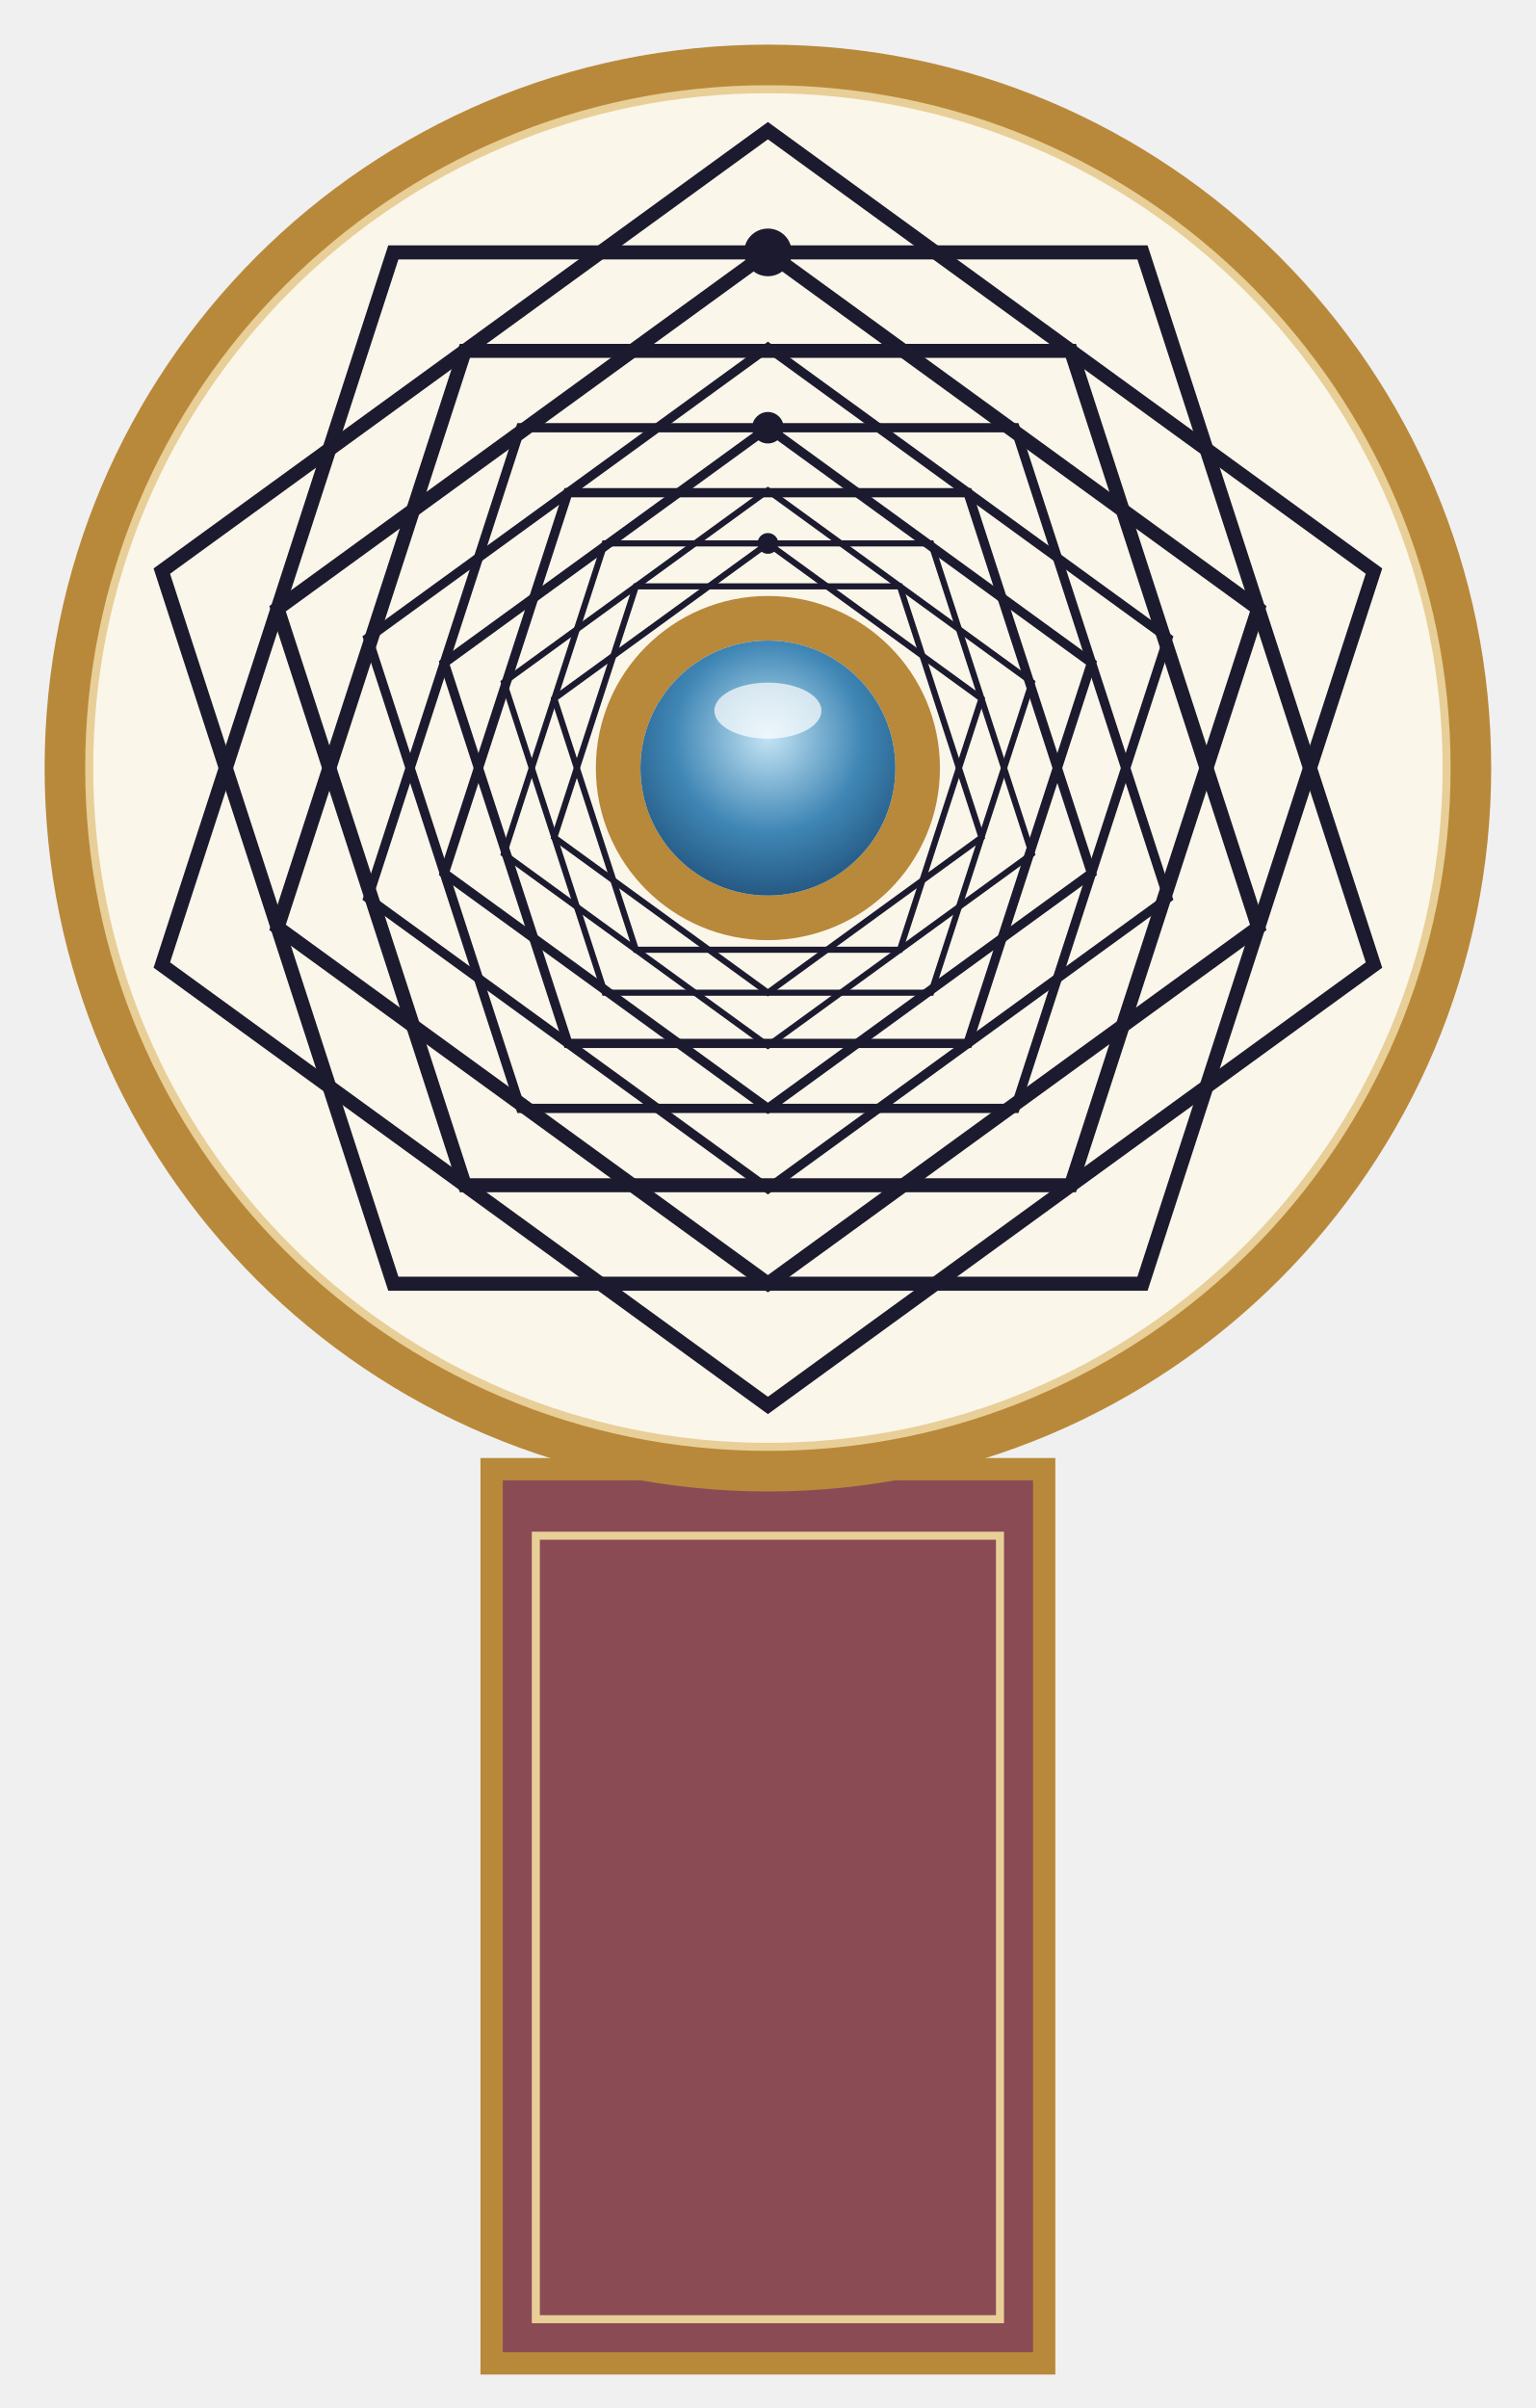
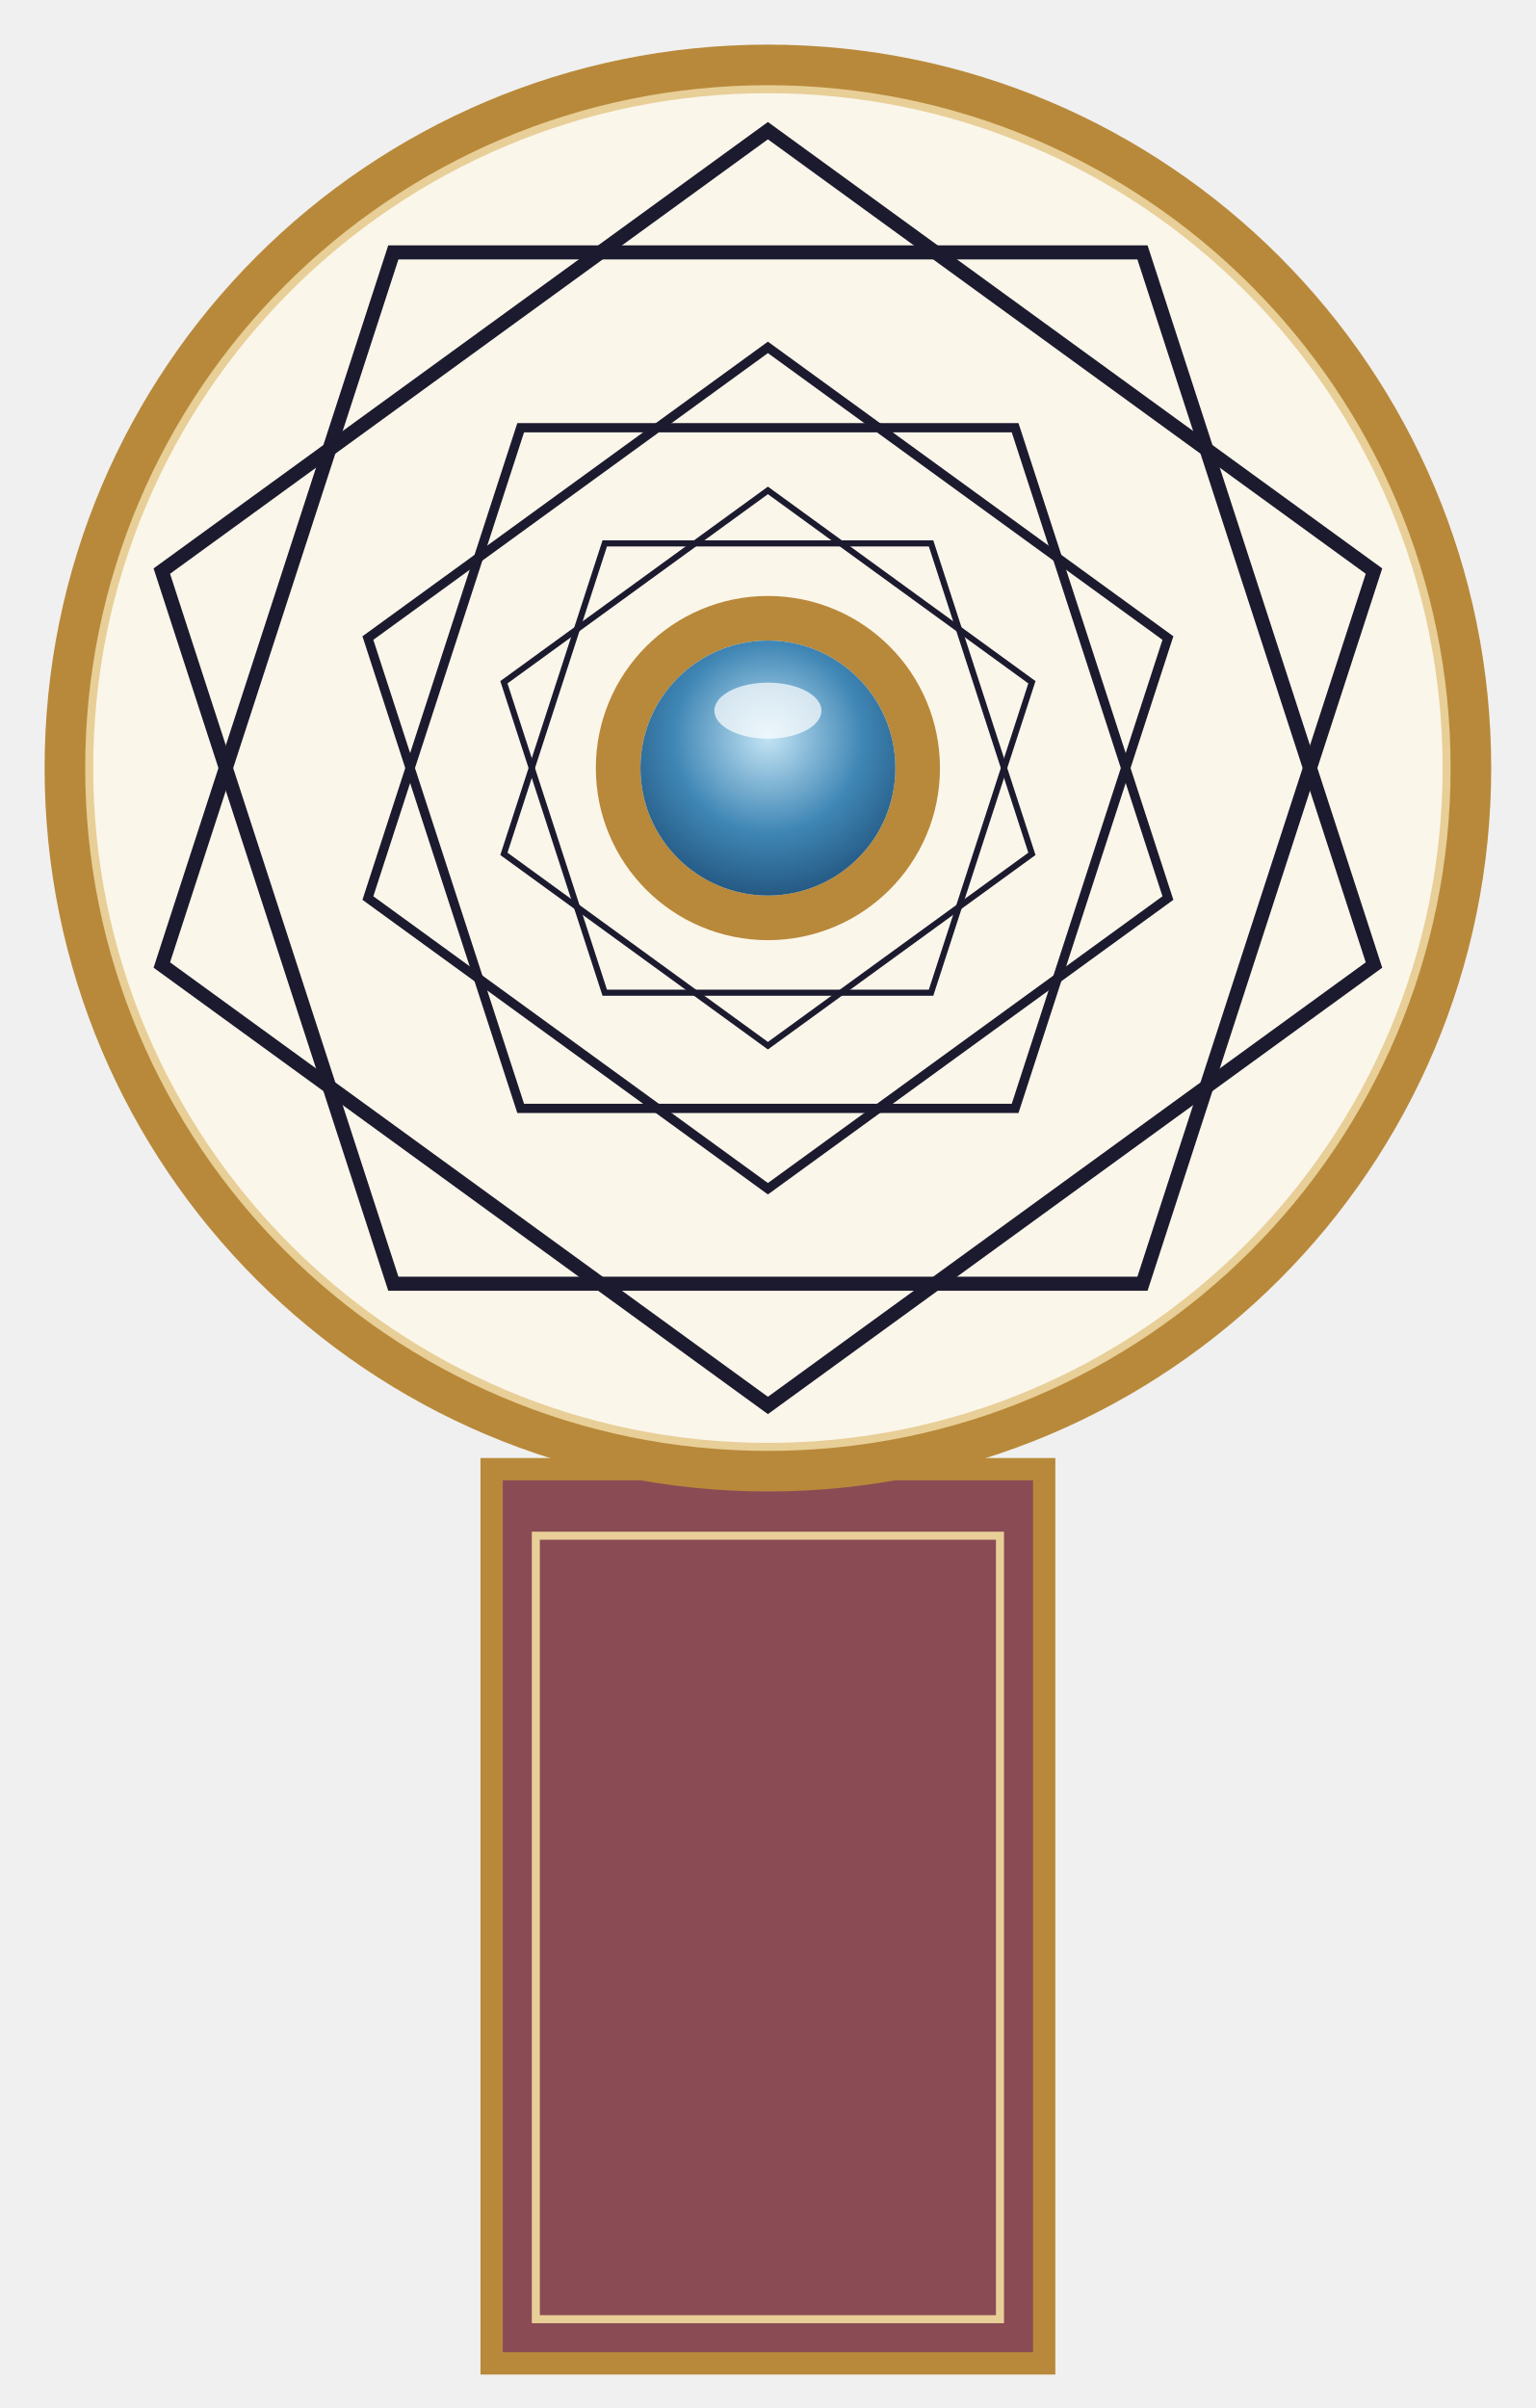
<svg xmlns="http://www.w3.org/2000/svg" viewBox="-120.50 -120.50 241.00 377.79" role="img" aria-label="Sisters of Sonder">
  <defs>
    <radialGradient id="water" cx="50%" cy="38%" r="68%">
      <stop offset="0" stop-color="#c3e4f4" />
      <stop offset=".55" stop-color="#3f86b5" />
      <stop offset="1" stop-color="#1f4f78" />
    </radialGradient>
  </defs>
  <rect x="-43.353" y="110.000" width="86.706" height="140.294" fill="#8a4b55" stroke="#b8893a" stroke-width="3.500" />
  <rect x="-36.417" y="120.437" width="72.833" height="122.921" fill="none" stroke="#e8cf98" stroke-width="1.260" />
  <circle r="110.000" fill="#fbf6ea" />
  <circle r="110.000" fill="none" stroke="#b8893a" stroke-width="7.000" />
  <circle r="106.500" fill="none" stroke="#e8cf98" stroke-width="1.260" />
  <polygon points="0.000,-100.000 95.106,-30.902 58.779,80.902 -58.779,80.902 -95.106,-30.902" fill="none" stroke="#1c1a2e" stroke-width="2.200" stroke-linejoin="miter" />
  <polygon points="58.779,-80.902 95.106,30.902 0.000,100.000 -95.106,30.902 -58.779,-80.902" fill="none" stroke="#1c1a2e" stroke-width="2.200" stroke-linejoin="miter" />
-   <polygon points="0.000,-80.902 76.942,-25.000 47.553,65.451 -47.553,65.451 -76.942,-25.000" fill="none" stroke="#1c1a2e" stroke-width="2.200" stroke-linejoin="miter" />
-   <polygon points="47.553,-65.451 76.942,25.000 0.000,80.902 -76.942,25.000 -47.553,-65.451" fill="none" stroke="#1c1a2e" stroke-width="2.200" stroke-linejoin="miter" />
-   <circle cx="0.000" cy="-80.902" r="3.740" fill="#1c1a2e" />
  <polygon points="0.000,-66.000 62.770,-20.395 38.794,53.395 -38.794,53.395 -62.770,-20.395" fill="none" stroke="#1c1a2e" stroke-width="1.452" stroke-linejoin="miter" />
  <polygon points="38.794,-53.395 62.770,20.395 0.000,66.000 -62.770,20.395 -38.794,-53.395" fill="none" stroke="#1c1a2e" stroke-width="1.452" stroke-linejoin="miter" />
-   <polygon points="0.000,-53.395 50.782,-16.500 31.385,43.198 -31.385,43.198 -50.782,-16.500" fill="none" stroke="#1c1a2e" stroke-width="1.452" stroke-linejoin="miter" />
-   <polygon points="31.385,-43.198 50.782,16.500 0.000,53.395 -50.782,16.500 -31.385,-43.198" fill="none" stroke="#1c1a2e" stroke-width="1.452" stroke-linejoin="miter" />
-   <circle cx="0.000" cy="-53.395" r="2.468" fill="#1c1a2e" />
  <polygon points="0.000,-43.560 41.428,-13.461 25.604,35.241 -25.604,35.241 -41.428,-13.461" fill="none" stroke="#1c1a2e" stroke-width="0.958" stroke-linejoin="miter" />
  <polygon points="25.604,-35.241 41.428,13.461 0.000,43.560 -41.428,13.461 -25.604,-35.241" fill="none" stroke="#1c1a2e" stroke-width="0.958" stroke-linejoin="miter" />
-   <polygon points="0.000,-35.241 33.516,-10.890 20.714,28.510 -20.714,28.510 -33.516,-10.890" fill="none" stroke="#1c1a2e" stroke-width="0.958" stroke-linejoin="miter" />
-   <polygon points="20.714,-28.510 33.516,10.890 0.000,35.241 -33.516,10.890 -20.714,-28.510" fill="none" stroke="#1c1a2e" stroke-width="0.958" stroke-linejoin="miter" />
-   <circle cx="0.000" cy="-35.241" r="1.629" fill="#1c1a2e" />
  <circle r="23.500" fill="none" stroke="#b8893a" stroke-width="7.000" />
  <circle r="20.000" fill="url(#water)" />
  <ellipse cx="0.000" cy="-9.000" rx="8.400" ry="4.400" transform="rotate(0.0 0.000 -9.000)" fill="#ffffff" fill-opacity=".7" />
</svg>
